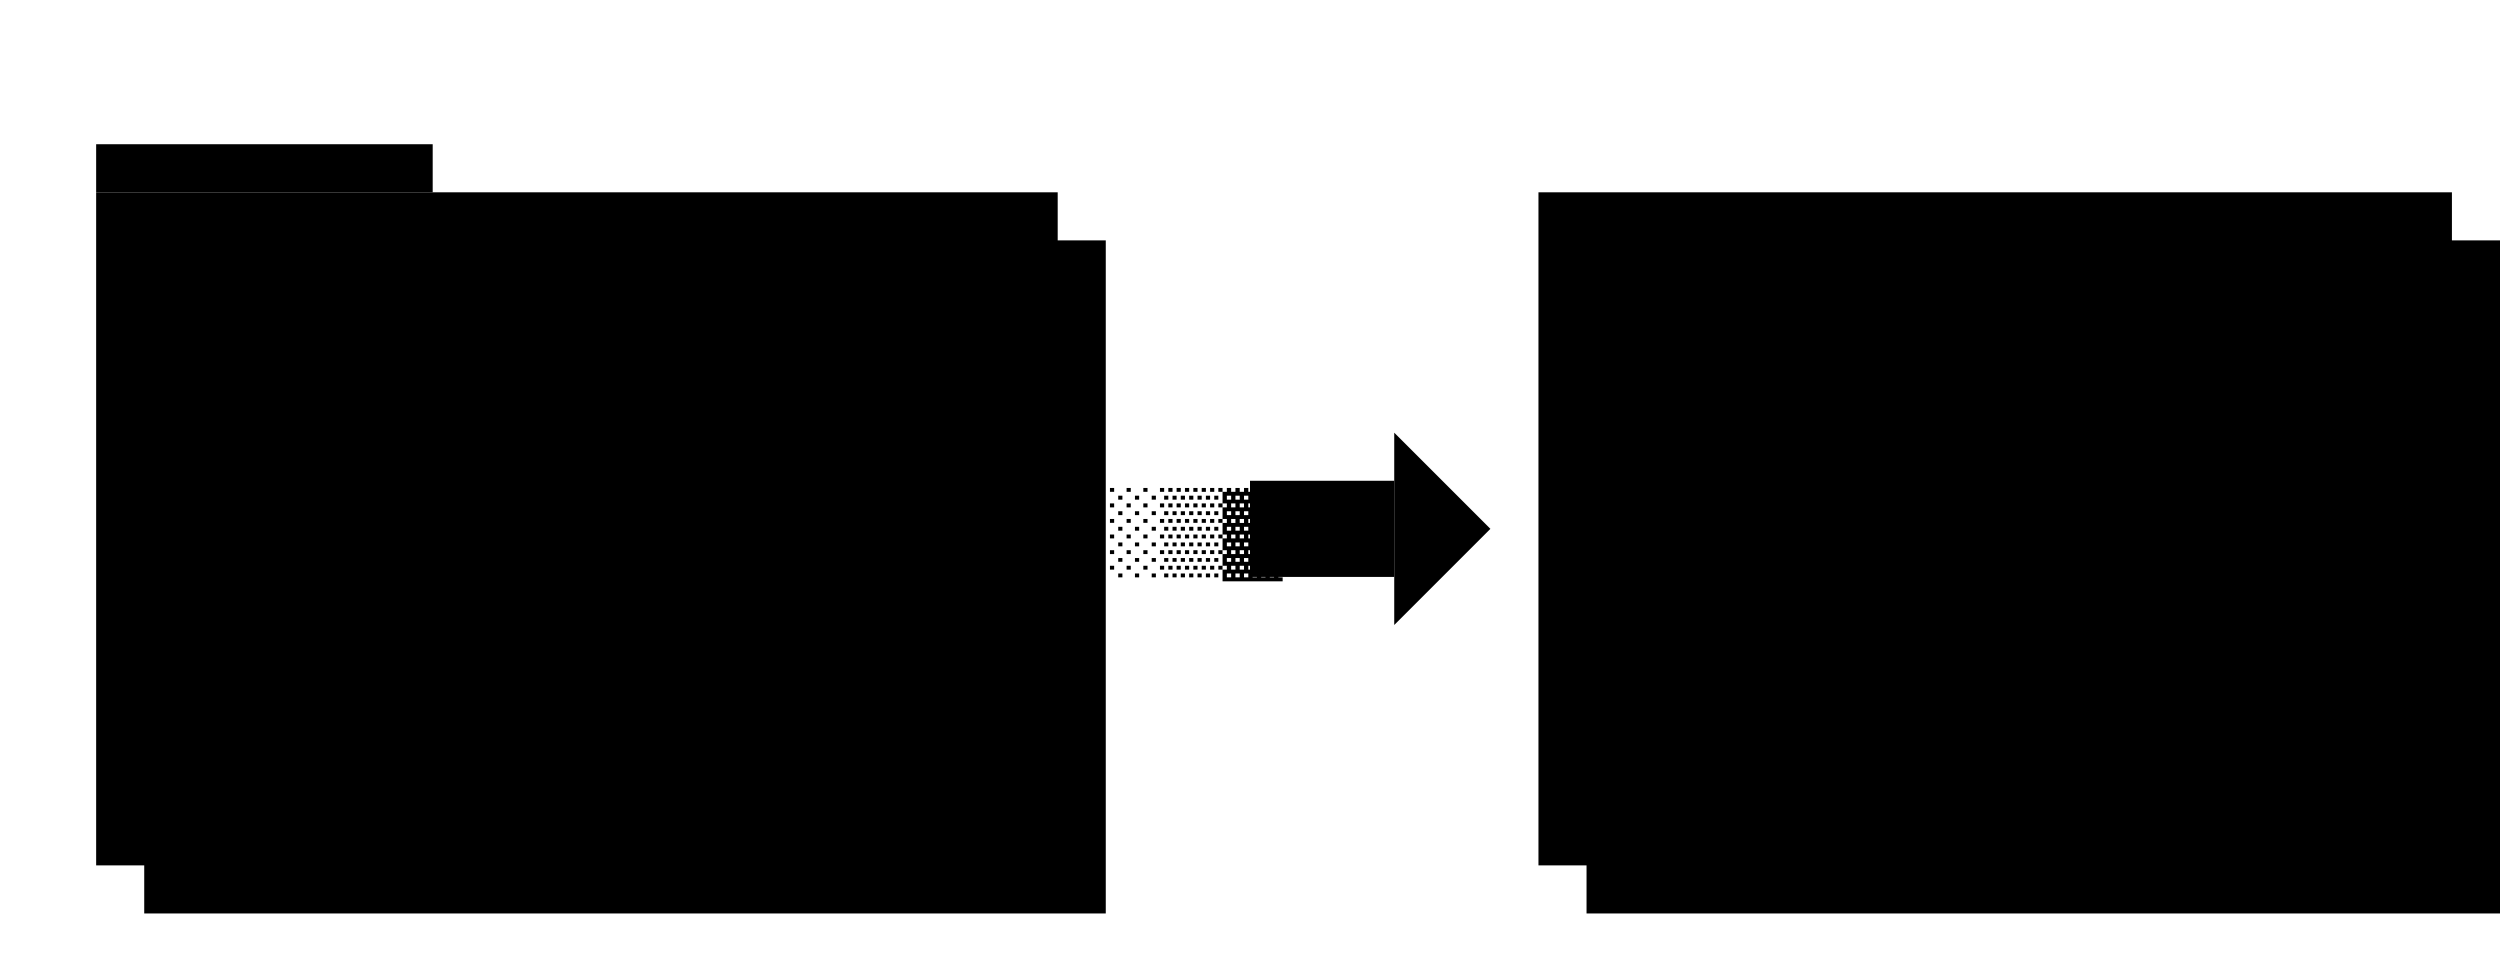
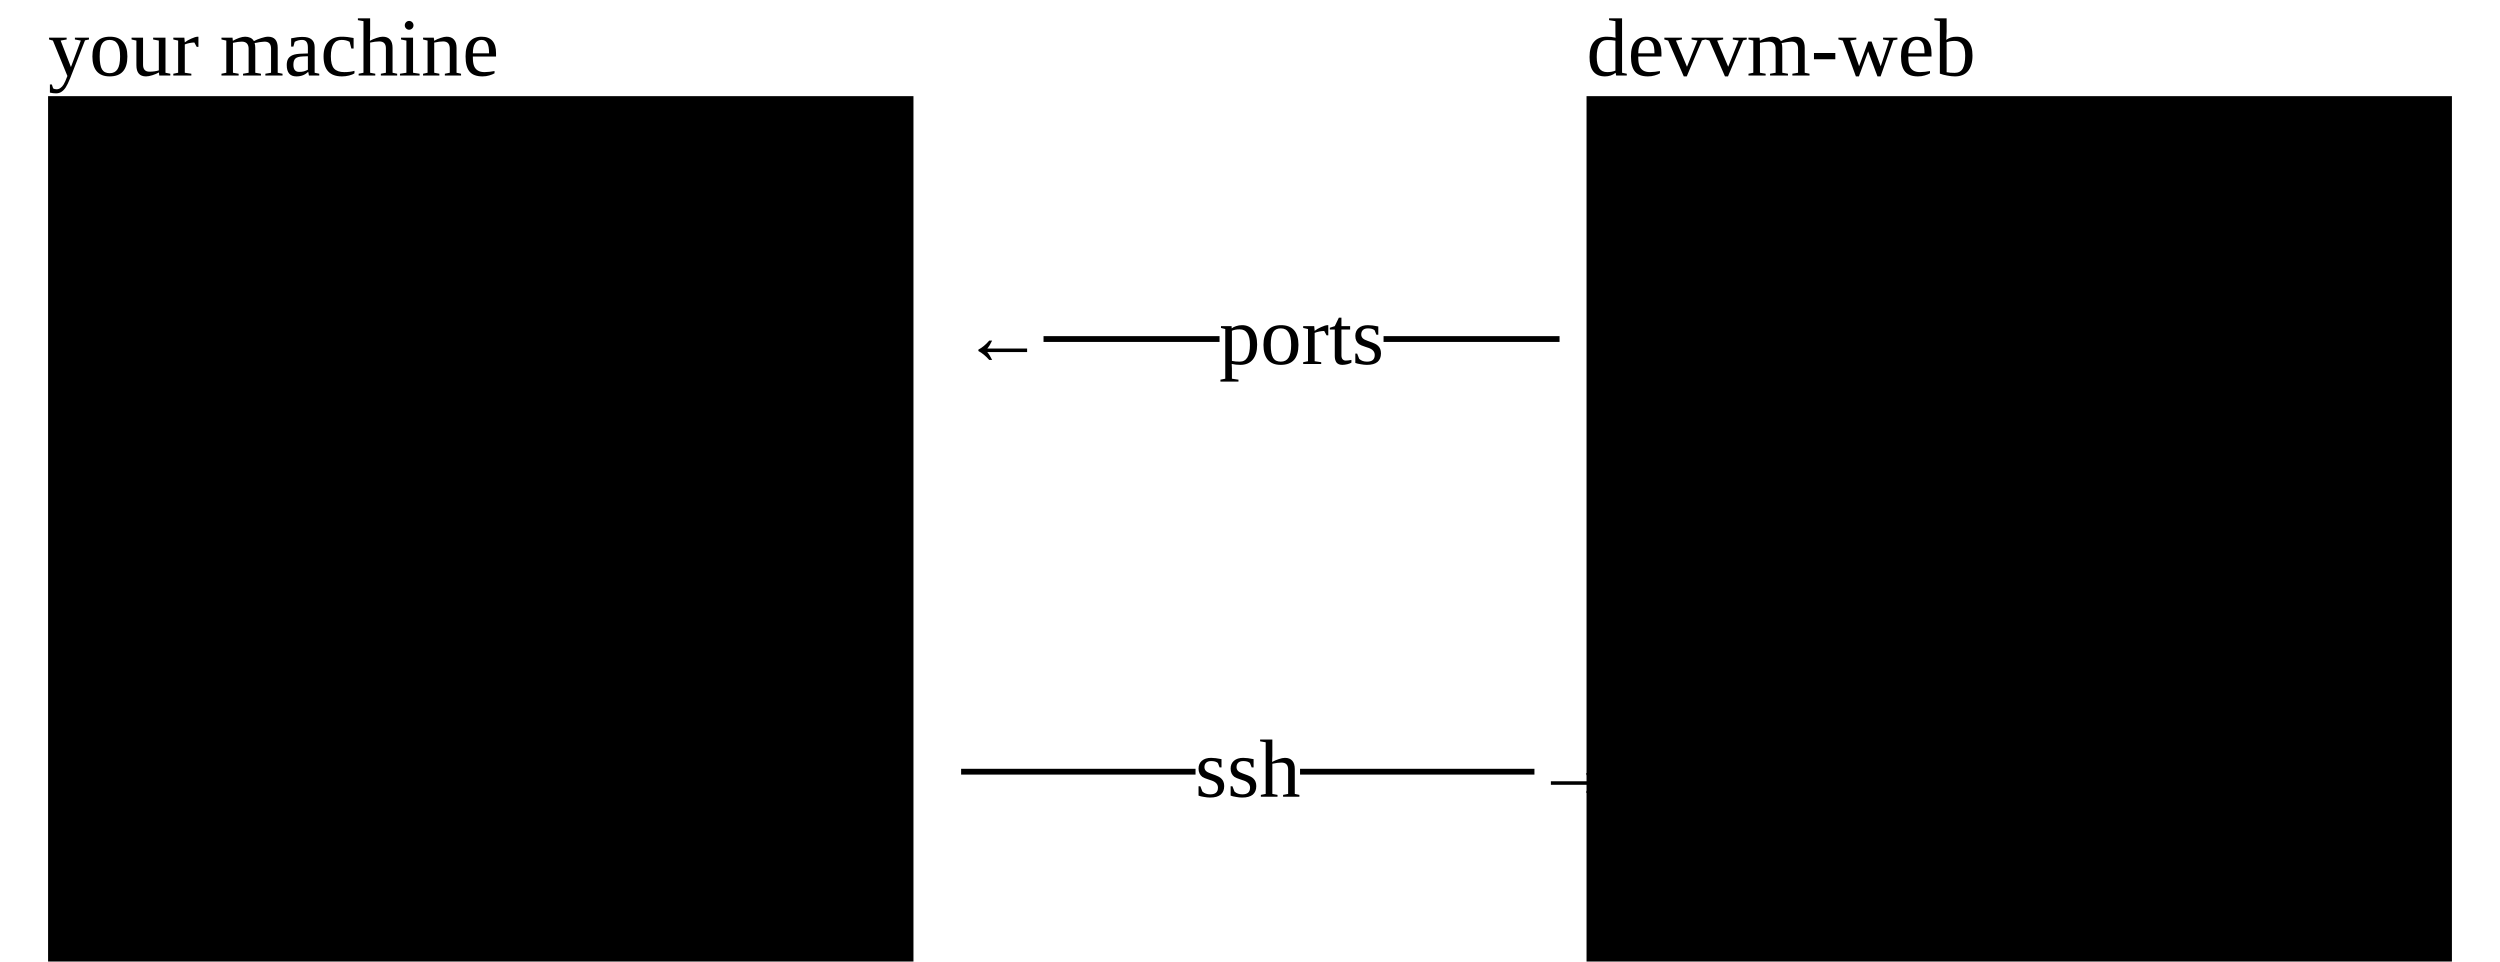
<svg xmlns="http://www.w3.org/2000/svg" viewBox="0 0 364 140" role="img" aria-labelledby="art-zero-config">
-   <rect class="f" x="14" y="21" width="49" height="7" />
-   <rect class="f" x="21" y="35" width="140" height="98" />
-   <rect class="f" x="14" y="28" width="140" height="98" />
-   <rect class="s" x="15" y="29" width="138" height="96" />
-   <text class="t" x="21" y="53">~/web</text>
-   <text x="21" y="81">
-     <tspan class="a">■</tspan> package.json</text>
-   <text x="21" y="95">
-     <tspan class="a">■</tspan> pyproject.toml</text>
-   <text class="d" x="21" y="109">□ README.md</text>
-   <text class="a" x="161" y="81">░▒▓</text>
-   <rect class="a" x="182" y="70" width="21" height="14" />
-   <polygon class="a" points="203,63 217,77 203,91" />
-   <rect class="f" x="231" y="35" width="133" height="98" />
-   <rect class="f" x="224" y="28" width="133" height="98" />
-   <rect class="s" x="225" y="29" width="131" height="96" />
-   <text class="t" x="231" y="53">devvm-web</text>
-   <rect class="a" x="231" y="70" width="42" height="14" />
-   <text class="k" x="238" y="81">node</text>
-   <rect class="a" x="280" y="70" width="56" height="14" />
-   <text class="k" x="287" y="81">python</text>
-   <text class="d" x="231" y="109">node+python</text>
+   <text class="m" x="7" y="11">your machine</text>
+   <rect class="f" x="7" y="14" width="126" height="126" />
+   <rect class="s" x="8" y="15" width="124" height="124" />
+   <rect class="f" x="14" y="28" width="112" height="42" />
+   <rect class="s" x="15" y="42" width="110" height="27" />
+   <text class="t" x="21" y="39">localhost:5173</text>
+   <text class="d" x="21" y="60">▓▓▓▓ ░░░░░░░░</text>
+   <rect class="f" x="14" y="84" width="112" height="42" />
+   <rect class="s" x="15" y="98" width="110" height="27" />
+   <rect class="a" x="14" y="84" width="84" height="14" />
+   <text class="k" x="21" y="95">devvm code</text>
+   <text class="m" x="21" y="116">SSH: devvm-web</text>
+   <text class="a pulse" x="140" y="53">←───ports───</text>
+   <text class="m" x="140" y="116">────ssh────→</text>
+   <text class="m" x="231" y="11">devvm-web</text>
+   <rect class="f" x="231" y="14" width="126" height="126" />
+   <rect class="s" x="232" y="15" width="124" height="124" />
+   <text class="m" x="238" y="39">❯</text>
+   <text class="t" x="252" y="39">npm run dev</text>
+   <text class="m" x="252" y="53">ready on</text>
+   <text class="a" x="315" y="53">:5173</text>
+   <text class="m" x="238" y="81">❯</text>
+   <text class="t" x="252" y="81">git commit</text>
+   <text class="m" x="252" y="95">Author:</text>
+   <text class="a" x="308" y="95">you</text>
+   <text class="m" x="238" y="123">❯</text>
+   <text class="a blink" x="252" y="123">█</text>
</svg>
